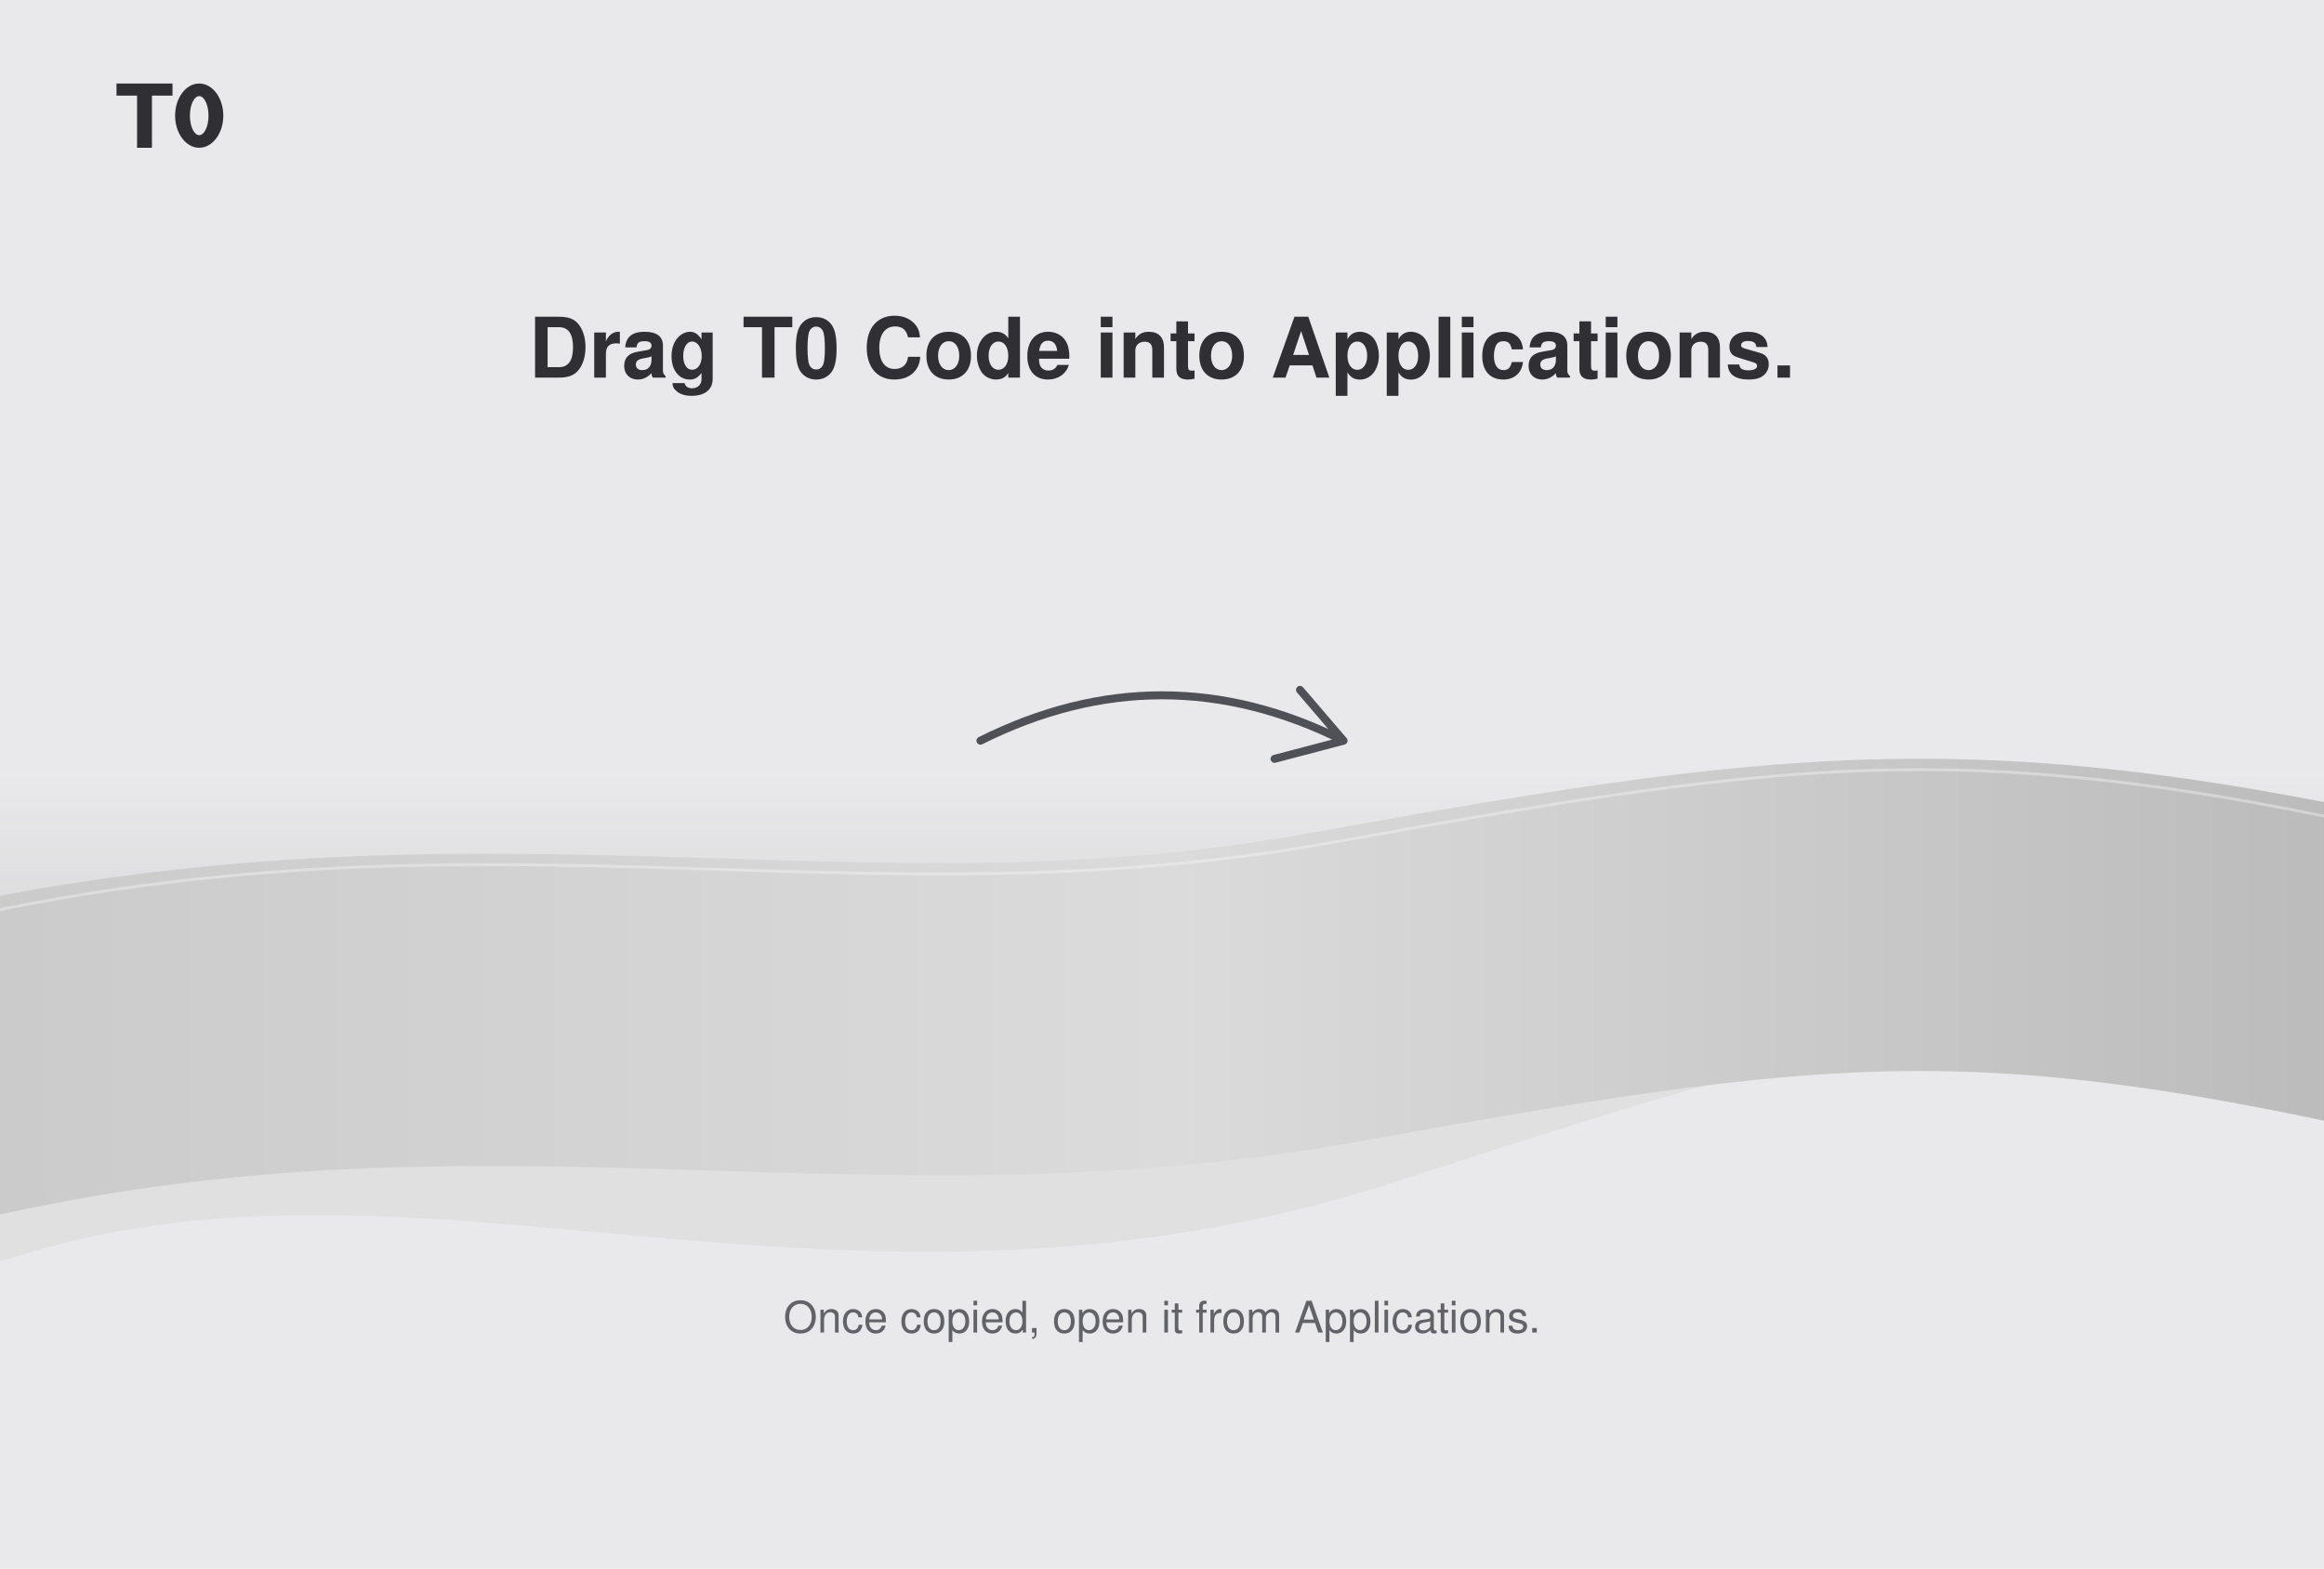
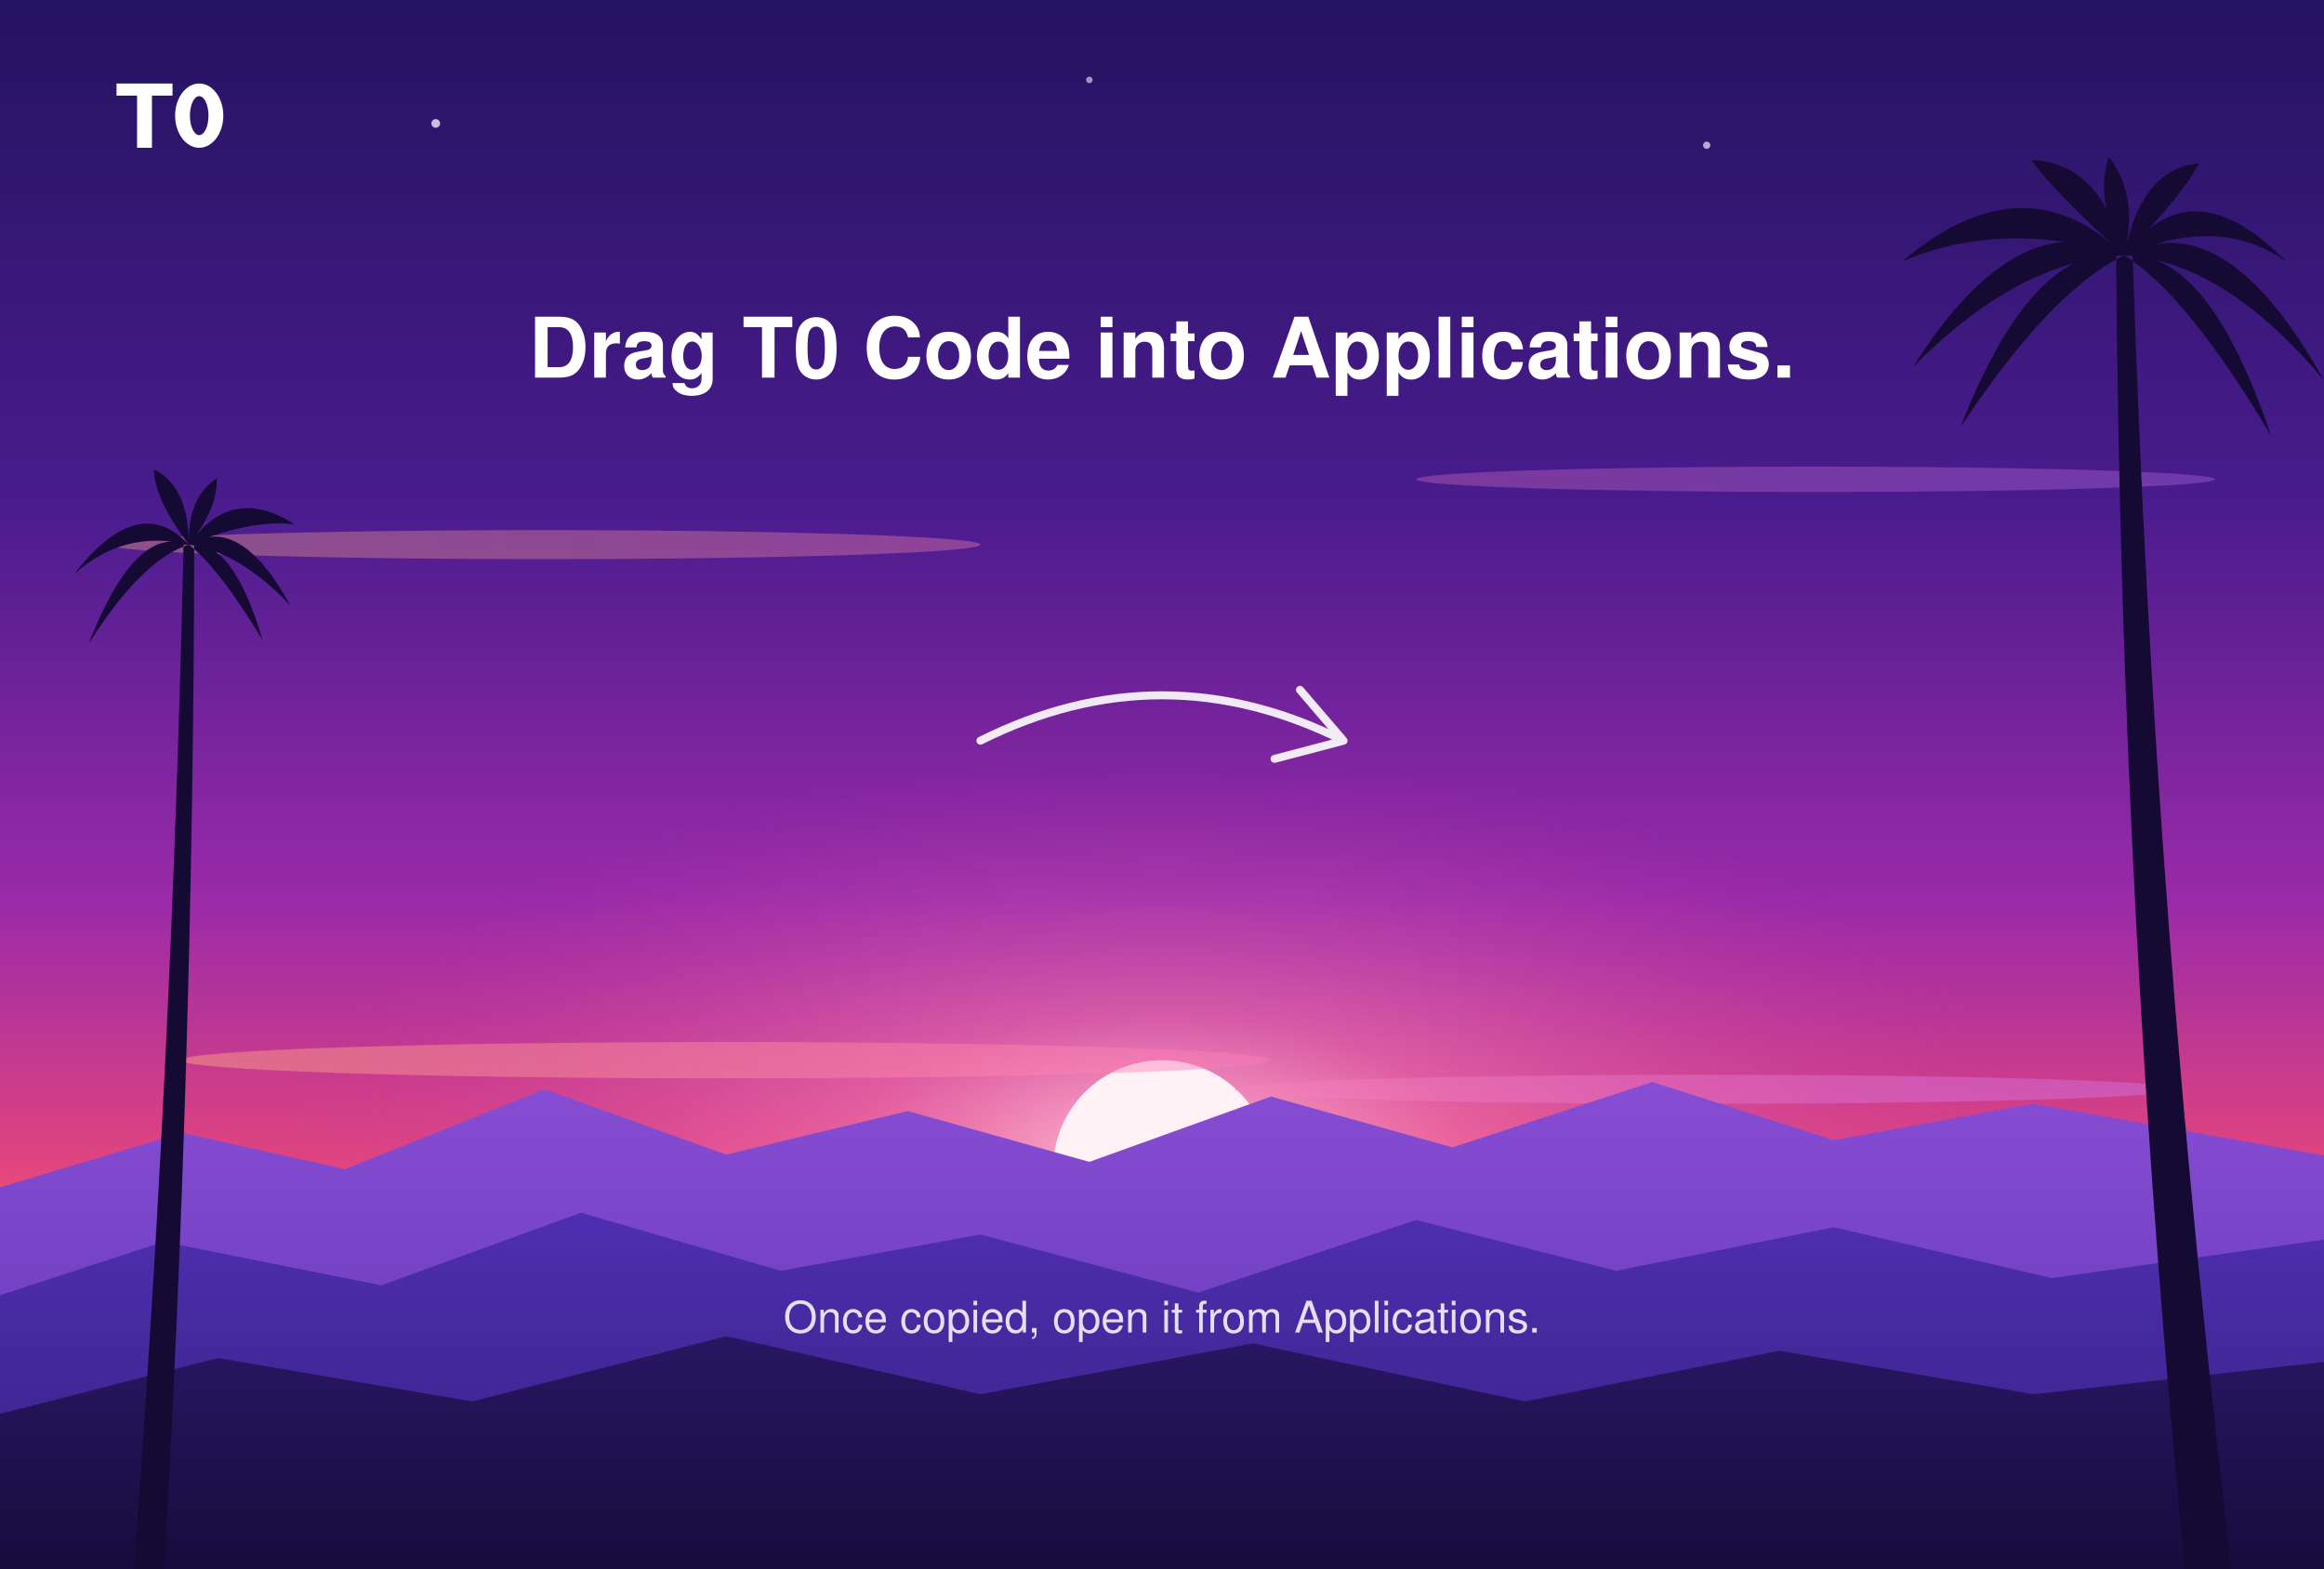
<svg xmlns="http://www.w3.org/2000/svg" width="1280" height="864" viewBox="0 0 640 432">
  <defs>
-     <linearGradient id="veil" x1="0" y1="0" x2="0" y2="1">
-       <stop stop-color="#B7B7B7" stop-opacity="0" />
-       <stop offset=".55" stop-color="#A5A5A5" stop-opacity=".24" />
-       <stop offset="1" stop-color="#D1D1D1" stop-opacity=".4" />
+     <linearGradient id="sky" x1="0" y1="0" x2="0" y2="400" gradientUnits="userSpaceOnUse">
+       <stop stop-color="#241360" />
+       <stop offset="0.35" stop-color="#4A1C8E" />
+       <stop offset="0.62" stop-color="#9A2AA8" />
+       <stop offset="0.8" stop-color="#E0447F" />
+       <stop offset="0.93" stop-color="#FF7A5A" />
+       <stop offset="1" stop-color="#FFB067" />
    </linearGradient>
-     <linearGradient id="silk" x1="0" y1="0" x2="1" y2="0">
-       <stop stop-color="#C8C8C8" />
-       <stop offset=".5" stop-color="#DBDBDB" />
-       <stop offset="1" stop-color="#B5B5B5" />
+     <radialGradient id="sunGlow" cx="0" cy="0" r="1" gradientUnits="userSpaceOnUse" gradientTransform="translate(320 318) scale(240 110)">
+       <stop stop-color="#FFD9E8" stop-opacity="0.85" />
+       <stop offset="0.35" stop-color="#FF8FC0" stop-opacity="0.4" />
+       <stop offset="1" stop-color="#C43BA8" stop-opacity="0" />
+     </radialGradient>
+     <linearGradient id="streak" x1="0" y1="0" x2="640" y2="0" gradientUnits="userSpaceOnUse">
+       <stop stop-color="#FFB27A" />
+       <stop offset="0.5" stop-color="#FF7FB6" />
+       <stop offset="1" stop-color="#C77DFF" />
+     </linearGradient>
+     <linearGradient id="ridgeFar" x1="0" y1="290" x2="0" y2="432" gradientUnits="userSpaceOnUse">
+       <stop stop-color="#8A4FD6" />
+       <stop offset="1" stop-color="#5B33B0" />
+     </linearGradient>
+     <linearGradient id="ridgeMid" x1="0" y1="325" x2="0" y2="432" gradientUnits="userSpaceOnUse">
+       <stop stop-color="#5130B4" />
+       <stop offset="1" stop-color="#33207F" />
+     </linearGradient>
+     <linearGradient id="ridgeNear" x1="0" y1="360" x2="0" y2="432" gradientUnits="userSpaceOnUse">
+       <stop stop-color="#2A1868" />
+       <stop offset="1" stop-color="#170C3C" />
    </linearGradient>
  </defs>
-   <rect width="640" height="432" fill="#E9E9EB" />
-   <path d="M-60 293C95 220 214 304 362 256S559 191 707 257" stroke="url(#veil)" stroke-width="146" fill="none" opacity="1" stroke-linecap="round" stroke-linejoin="round" />
-   <path d="M-60 306C113 252 223 298 367 272S553 242 707 280" stroke="url(#silk)" stroke-width="86" fill="none" opacity="1" stroke-linecap="round" stroke-linejoin="round" />
-   <path d="M-60 266C113 212 223 258 367 232S553 202 707 240" stroke="#F5F5F5" stroke-width="0.8" fill="none" opacity="0.42" stroke-linecap="round" stroke-linejoin="round" />
-   <svg x="32" y="23" width="30" height="18" viewBox="15.531 37 94.394 56.96" fill="#303034">
+   <rect width="640" height="432" fill="url(#sky)" />
+   <rect width="640" height="432" fill="url(#sunGlow)" />
+   <circle cx="320" cy="322" r="30" fill="#FFF1F5" />
+   <g fill="#F4E6FF">
+     <circle cx="120" cy="34" r="1.2" fill-opacity="0.8" />
+     <circle cx="300" cy="22" r="0.9" fill-opacity="0.6" />
+     <circle cx="470" cy="40" r="1" fill-opacity="0.7" />
+   </g>
+   <g fill="url(#streak)">
+     <ellipse cx="150" cy="150" rx="120" ry="4" fill-opacity="0.35" />
+     <ellipse cx="500" cy="132" rx="110" ry="3.5" fill-opacity="0.3" />
+     <ellipse cx="200" cy="292" rx="150" ry="5" fill-opacity="0.45" />
+     <ellipse cx="470" cy="300" rx="130" ry="4" fill-opacity="0.4" />
+   </g>
+   <path d="M-10 330L50 312L95 322L150 300L200 318L250 306L300 320L350 302L400 316L455 298L505 314L560 304L650 320V440H-10Z" fill="url(#ridgeFar)" />
+   <path d="M-10 360L45 342L105 354L160 334L215 350L270 340L330 356L390 336L445 350L505 338L565 352L650 340V440H-10Z" fill="url(#ridgeMid)" />
+   <path d="M-10 392L60 374L130 386L200 368L270 384L345 370L420 386L490 372L560 384L650 374V440H-10Z" fill="url(#ridgeNear)" />
+   <g fill="#140A33">
+     <path transform="translate(194 -12) scale(3.43)" d="M119.1 132Q113.72 78 113.34 24L114.67 24Q116.38 78 122.9 132ZM114 24Q105.96 16.17 96.15 24.5Q104.18 21.05 114 24ZM114 24Q105.5 19.56 97 33Q105.5 24.36 114 24ZM114 24Q106.7 22.84 100.84 37.79Q108.14 26.79 114 24ZM114 24Q112.07 16.52 106.54 16.35Q108.47 19.04 114 24ZM114 24Q115.16 19.14 112.75 16.09Q111.59 19.64 114 24ZM114 24Q118.73 19.08 120 16.61Q115.27 17.08 114 24ZM114 24Q121.65 20.68 126.99 24.5Q119.35 16.7 114 24ZM114 24Q122 24.48 130 34Q122 19.68 114 24ZM114 24Q119.05 27.15 125.78 38.49Q120.74 23.52 114 24Z" />
+     <path transform="translate(24 66) scale(2.8)" d="M4.5 132Q8.35 81 9.48 30L10.53 30Q10.45 81 7.5 132ZM10 30Q15 30.7 20 36Q15 26.9 10 30ZM10 30Q12.95 32.27 17.25 39.38Q14.3 29.37 10 30ZM10 30Q16.2 27.48 20.39 28Q14.2 24.02 10 30ZM10 30Q12.87 26.46 12.74 23.48Q9.86 25.37 10 30ZM10 30Q9.98 24.28 6.58 22.6Q6.6 25.51 10 30ZM10 30Q5.05 24.72 -1.28 32.9Q3.68 28.47 10 30ZM10 30Q4.76 27.91 0.15 39.74Q5.39 31.46 10 30Z" />
+   </g>
+   <svg x="32" y="23" width="30" height="18" viewBox="15.531 37 94.394 56.96" fill="#FFFFFF">
    <path d="M33.451 93V47.56H15.531V37H64.331V47.56H46.411V93H33.451ZM87.6 37C99.198 37 108.6 49.544 108.6 65C108.6 80.456 99.198 93 87.6 93C76.002 93 66.6 80.456 66.6 65C66.6 49.544 76.002 37 87.6 37ZM87.6 48C83.127 48 79.5 55.616 79.5 65C79.5 74.384 83.127 82 87.6 82C92.073 82 95.7 74.384 95.7 65C95.7 55.616 92.073 48 87.6 48Z" />
  </svg>
-   <text x="320" y="104" fill="#303034" font-family="Helvetica" font-size="23" font-weight="700" text-anchor="middle">Drag T0 Code into Applications.</text>
-   <path d="M270 204Q320 179 370 204M358 190L370 204L351 209" stroke="#505057" stroke-width="2.2" fill="none" opacity="1" stroke-linecap="round" stroke-linejoin="round" />
-   <text x="320" y="367" fill="#626269" font-family="Helvetica" font-size="12" font-weight="400" text-anchor="middle">Once copied, open it from Applications.</text>
+   <text x="320" y="104" fill="#FFFFFF" font-family="Helvetica" font-size="23" font-weight="700" text-anchor="middle">Drag T0 Code into Applications.</text>
+   <path d="M270 204Q320 179 370 204M358 190L370 204L351 209" stroke="#FFFFFF" stroke-width="2.2" fill="none" opacity="0.9" stroke-linecap="round" stroke-linejoin="round" />
+   <text x="320" y="367" fill="#FFFFFF" fill-opacity="0.85" font-family="Helvetica" font-size="12" font-weight="400" text-anchor="middle">Once copied, open it from Applications.</text>
</svg>
